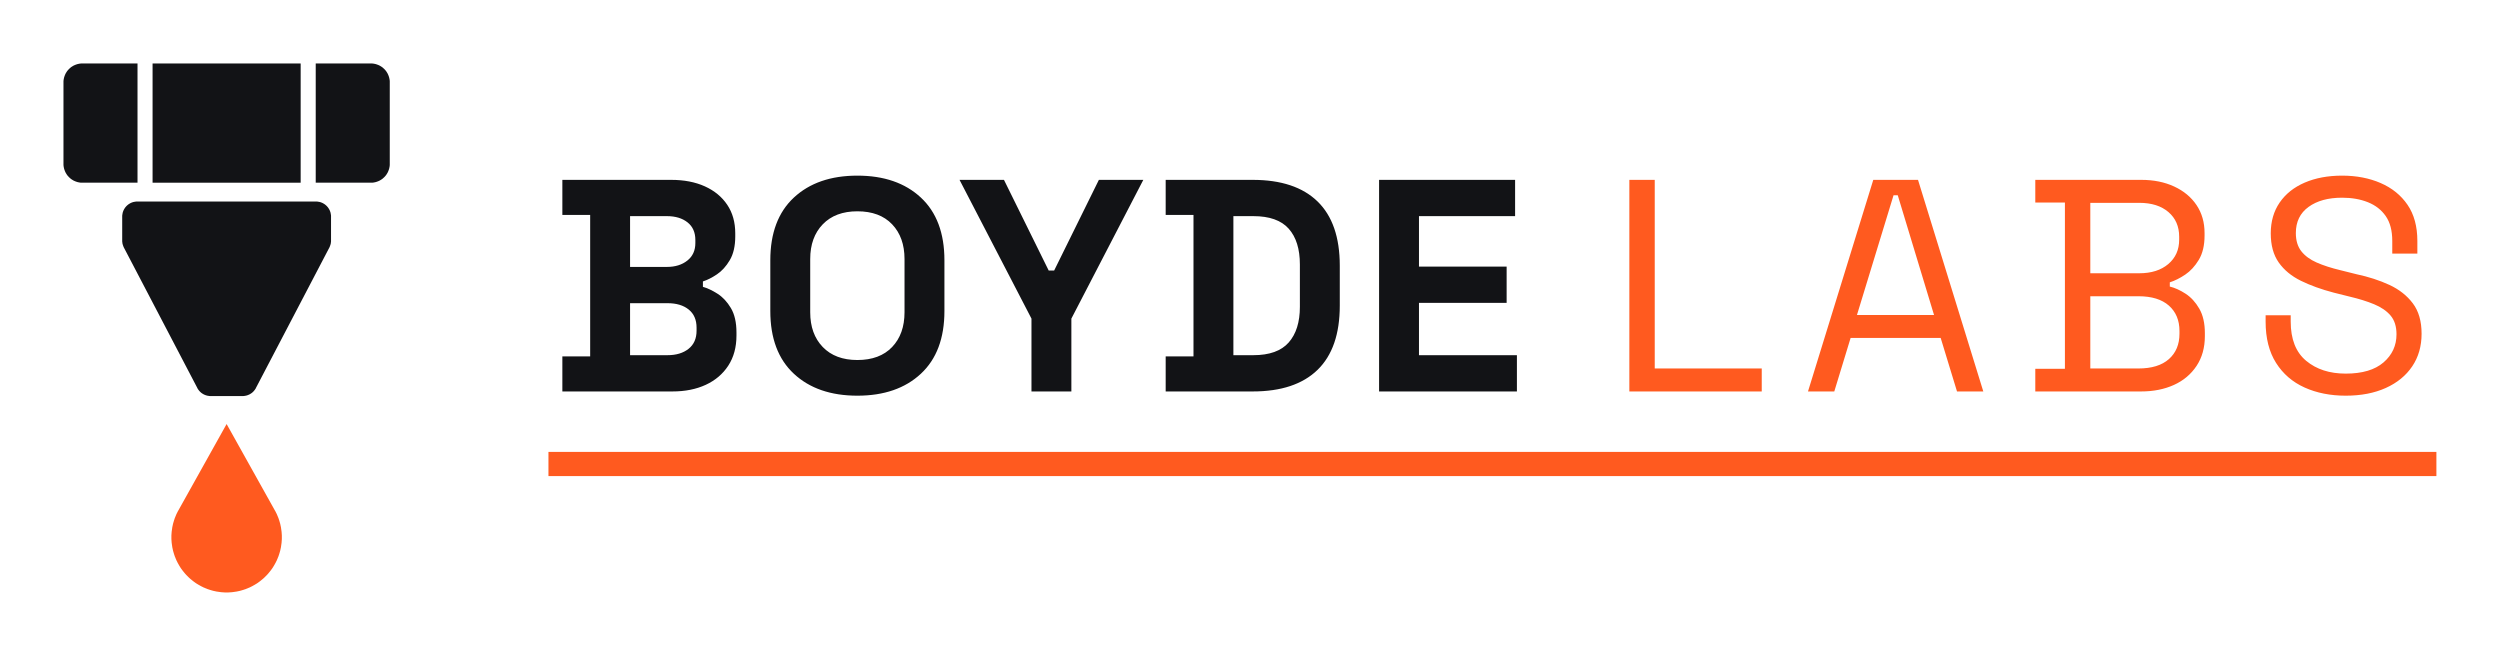
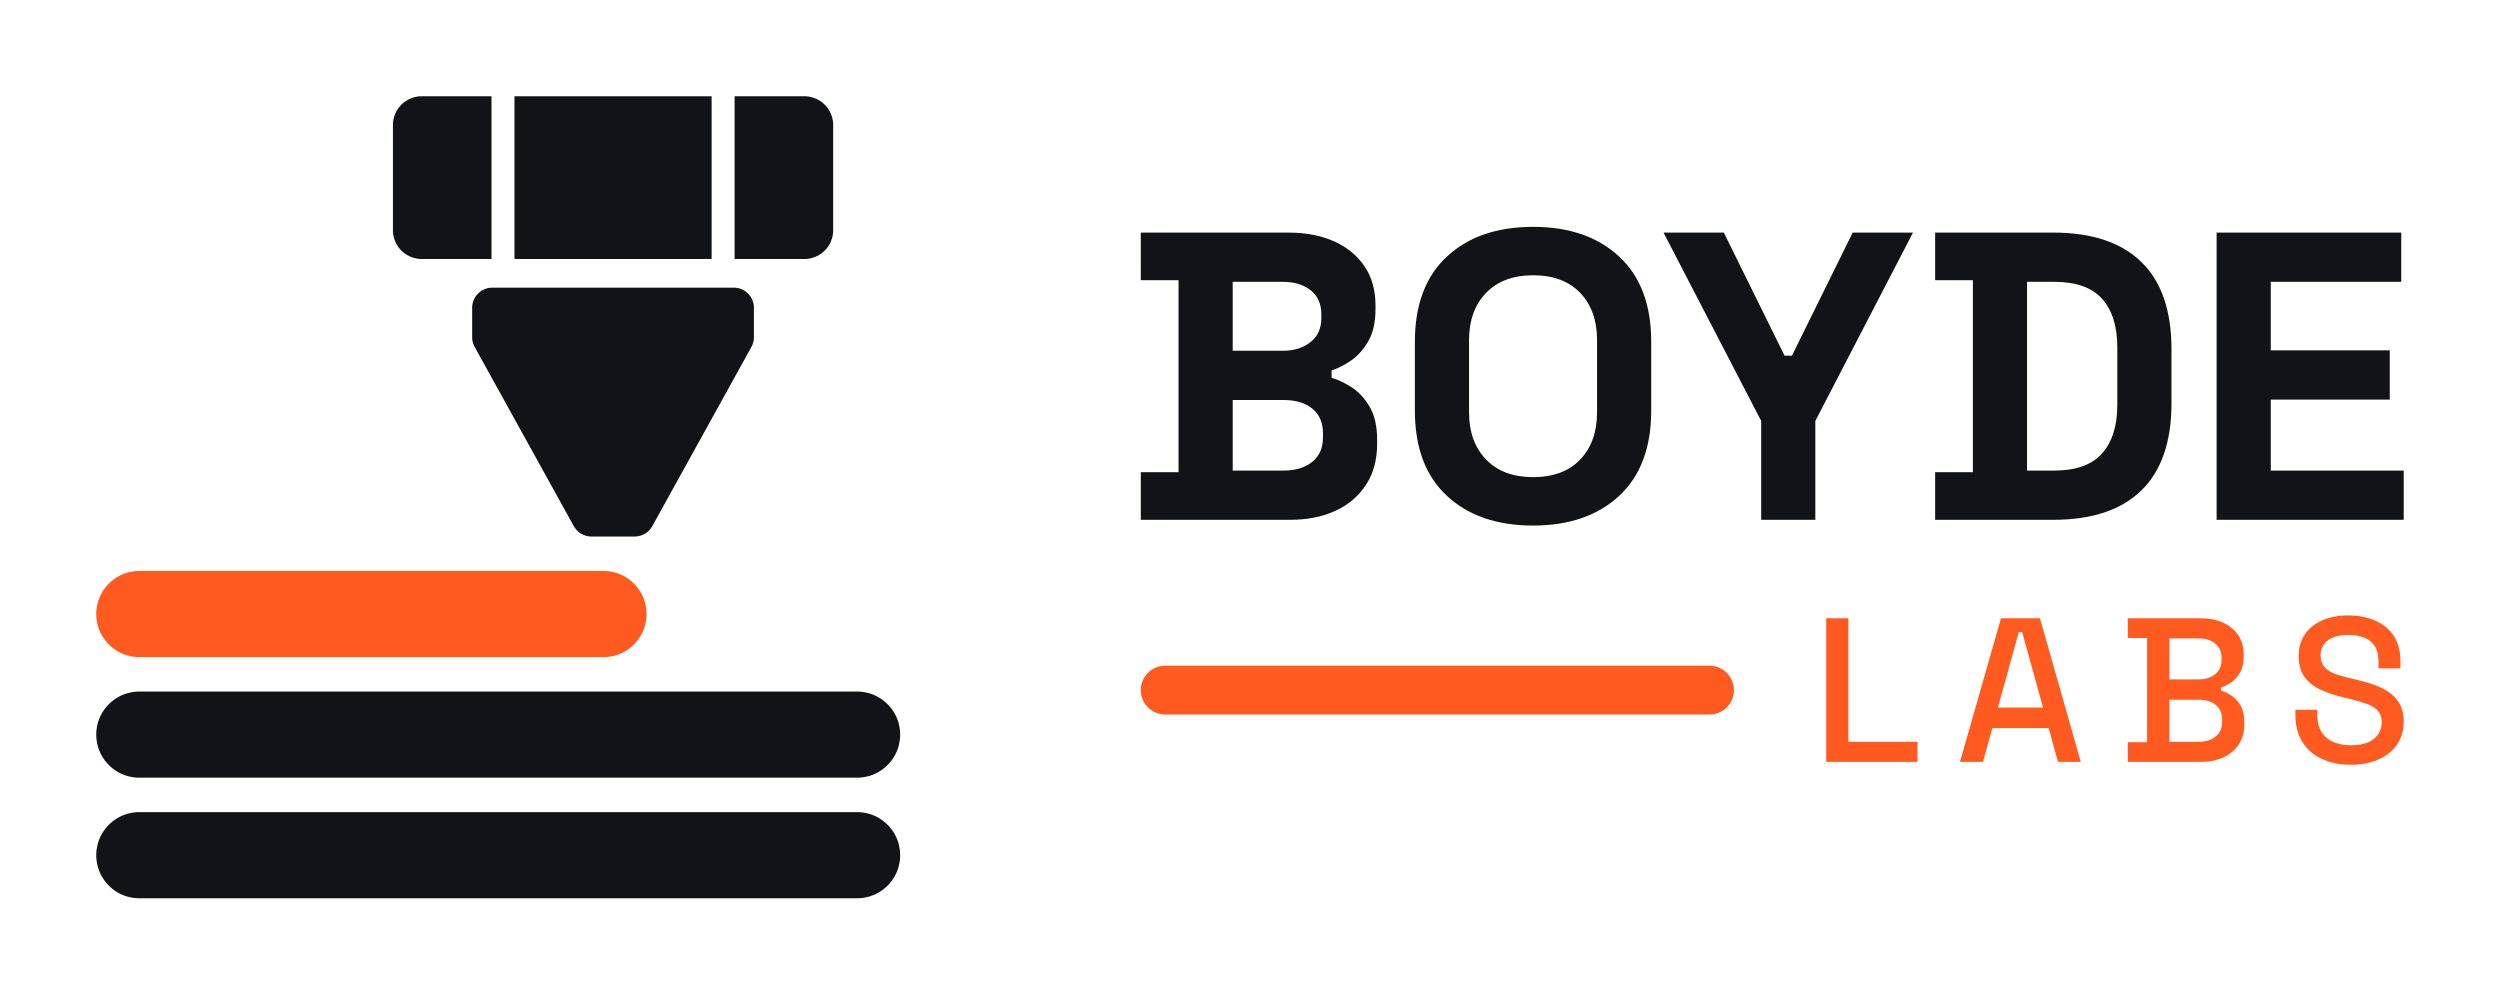
- <svg xmlns="http://www.w3.org/2000/svg" viewBox="-12.00 -12.00 472.60 124.00" width="472.6" height="124.0">
-   <g transform="translate(30.84 -0.00) scale(1.1862)">
-     <path d="M-23.00 0.00L-14.20 0.00L-14.20 19.00L-23.00 19.00L-23.15 19.00L-23.29 18.99L-23.44 18.97L-23.59 18.94L-23.73 18.91L-23.87 18.87L-24.01 18.82L-24.15 18.77L-24.28 18.71L-24.41 18.65L-24.54 18.57L-24.67 18.49L-24.79 18.41L-24.90 18.32L-25.01 18.22L-25.12 18.12L-25.22 18.01L-25.32 17.90L-25.41 17.79L-25.49 17.67L-25.57 17.54L-25.65 17.41L-25.71 17.28L-25.77 17.15L-25.82 17.01L-25.87 16.87L-25.91 16.73L-25.94 16.59L-25.97 16.44L-25.99 16.29L-26.00 16.15L-26.00 16.00L-26.00 3.00L-26.00 2.85L-25.99 2.71L-25.97 2.56L-25.94 2.41L-25.91 2.27L-25.87 2.13L-25.82 1.99L-25.77 1.85L-25.71 1.72L-25.65 1.59L-25.57 1.46L-25.49 1.33L-25.41 1.21L-25.32 1.10L-25.22 0.99L-25.12 0.88L-25.01 0.78L-24.90 0.68L-24.79 0.59L-24.67 0.51L-24.54 0.43L-24.41 0.35L-24.28 0.29L-24.15 0.23L-24.01 0.18L-23.87 0.13L-23.73 0.09L-23.59 0.06L-23.44 0.03L-23.29 0.01L-23.15 0.00Z" fill="#121316" />
-     <path d="M-11.80 0.00L11.80 0.00L11.80 19.00L-11.80 19.00Z" fill="#121316" />
-     <path d="M26.00 2.85L26.00 3.00L26.00 16.00L26.00 16.15L25.99 16.29L25.97 16.44L25.94 16.59L25.91 16.73L25.87 16.87L25.82 17.01L25.77 17.15L25.71 17.28L25.65 17.41L25.57 17.54L25.49 17.67L25.41 17.79L25.32 17.90L25.22 18.01L25.12 18.12L25.01 18.22L24.90 18.32L24.79 18.41L24.67 18.49L24.54 18.57L24.41 18.65L24.28 18.71L24.15 18.77L24.01 18.82L23.87 18.87L23.73 18.91L23.59 18.94L23.44 18.97L23.29 18.99L23.15 19.00L23.00 19.00L14.20 19.00L14.20 0.00L23.00 0.00L23.15 0.00L23.29 0.01L23.44 0.03L23.59 0.06L23.73 0.09L23.87 0.13L24.01 0.18L24.15 0.23L24.28 0.29L24.41 0.35L24.54 0.43L24.67 0.51L24.79 0.59L24.90 0.68L25.01 0.78L25.12 0.88L25.22 0.99L25.32 1.10L25.41 1.21L25.49 1.33L25.57 1.46L25.65 1.59L25.71 1.72L25.77 1.85L25.82 1.99L25.87 2.13L25.91 2.27L25.94 2.41L25.97 2.56L25.99 2.71Z" fill="#121316" />
-     <path d="M-14.24 22.00L14.24 22.00L14.36 22.00L14.48 22.01L14.59 22.03L14.71 22.05L14.82 22.07L14.94 22.10L15.05 22.14L15.16 22.18L15.27 22.23L15.37 22.28L15.47 22.34L15.57 22.40L15.67 22.47L15.76 22.54L15.85 22.62L15.94 22.70L16.02 22.79L16.10 22.88L16.17 22.97L16.24 23.07L16.30 23.17L16.36 23.27L16.41 23.37L16.46 23.48L16.50 23.59L16.54 23.70L16.57 23.82L16.59 23.93L16.61 24.05L16.63 24.16L16.64 24.28L16.64 24.40L16.64 28.23L16.64 28.35L16.63 28.46L16.61 28.58L16.60 28.69L16.57 28.80L16.54 28.91L16.50 29.02L16.46 29.13L16.42 29.24L16.37 29.34L4.67 51.71L4.62 51.82L4.55 51.92L4.49 52.01L4.41 52.11L4.34 52.20L4.25 52.29L4.17 52.37L4.08 52.45L3.99 52.52L3.89 52.59L3.79 52.65L3.69 52.71L3.58 52.77L3.47 52.81L3.36 52.86L3.25 52.89L3.13 52.93L3.02 52.95L2.90 52.97L2.78 52.99L2.67 53.00L2.55 53.00L-2.55 53.00L-2.67 53.00L-2.78 52.99L-2.90 52.97L-3.02 52.95L-3.13 52.93L-3.25 52.89L-3.36 52.86L-3.47 52.81L-3.58 52.77L-3.69 52.71L-3.79 52.65L-3.89 52.59L-3.99 52.52L-4.08 52.45L-4.17 52.37L-4.25 52.29L-4.34 52.20L-4.41 52.11L-4.49 52.01L-4.55 51.92L-4.62 51.82L-4.67 51.71L-16.37 29.34L-16.42 29.24L-16.46 29.13L-16.50 29.02L-16.54 28.91L-16.57 28.80L-16.60 28.69L-16.61 28.58L-16.63 28.46L-16.64 28.35L-16.64 28.23L-16.64 24.40L-16.64 24.28L-16.63 24.16L-16.61 24.05L-16.59 23.93L-16.57 23.82L-16.54 23.70L-16.50 23.59L-16.46 23.48L-16.41 23.37L-16.36 23.27L-16.30 23.17L-16.24 23.07L-16.17 22.97L-16.10 22.88L-16.02 22.79L-15.94 22.70L-15.85 22.62L-15.76 22.54L-15.67 22.47L-15.57 22.40L-15.47 22.34L-15.37 22.28L-15.27 22.23L-15.16 22.18L-15.05 22.14L-14.94 22.10L-14.82 22.07L-14.71 22.05L-14.59 22.03L-14.48 22.01L-14.36 22.00Z" fill="#121316" />
-     <path d="M0.00 57.46L7.69 71.23L7.76 71.35L7.83 71.48L7.89 71.61L7.96 71.74L8.02 71.87L8.07 72.00L8.13 72.13L8.18 72.27L8.24 72.40L8.29 72.54L8.33 72.67L8.38 72.81L8.42 72.95L8.46 73.08L8.50 73.22L8.54 73.36L8.57 73.50L8.60 73.64L8.63 73.78L8.66 73.92L8.68 74.07L8.70 74.21L8.72 74.35L8.74 74.49L8.76 74.64L8.77 74.78L8.78 74.92L8.79 75.07L8.80 75.21L8.80 75.36L8.80 75.50L8.80 75.64L8.80 75.79L8.79 75.93L8.78 76.08L8.77 76.22L8.76 76.36L8.74 76.51L8.72 76.65L8.70 76.79L8.68 76.93L8.66 77.08L8.63 77.22L8.60 77.36L8.57 77.50L8.54 77.64L8.50 77.78L8.46 77.92L8.42 78.05L8.38 78.19L8.33 78.33L8.29 78.46L8.24 78.60L8.18 78.73L8.13 78.87L8.07 79.00L8.02 79.13L7.96 79.26L7.89 79.39L7.83 79.52L7.76 79.65L7.69 79.77L7.62 79.90L7.55 80.02L7.47 80.15L7.40 80.27L7.32 80.39L7.24 80.51L7.15 80.63L7.07 80.74L6.98 80.86L6.89 80.97L6.80 81.08L6.71 81.19L6.62 81.30L6.52 81.41L6.42 81.52L6.32 81.62L6.22 81.72L6.12 81.82L6.02 81.92L5.91 82.02L5.80 82.12L5.69 82.21L5.58 82.30L5.47 82.39L5.36 82.48L5.24 82.57L5.13 82.65L5.01 82.74L4.89 82.82L4.77 82.90L4.65 82.97L4.52 83.05L4.40 83.12L4.27 83.19L4.15 83.26L4.02 83.33L3.89 83.39L3.76 83.46L3.63 83.52L3.50 83.57L3.37 83.63L3.23 83.68L3.10 83.74L2.96 83.79L2.83 83.83L2.69 83.88L2.55 83.92L2.42 83.96L2.28 84.00L2.14 84.04L2.00 84.07L1.86 84.10L1.72 84.13L1.58 84.16L1.43 84.18L1.29 84.20L1.15 84.22L1.01 84.24L0.86 84.26L0.72 84.27L0.58 84.28L0.43 84.29L0.29 84.30L0.14 84.30L0.00 84.30L-0.14 84.30L-0.29 84.30L-0.43 84.29L-0.58 84.28L-0.72 84.27L-0.86 84.26L-1.01 84.24L-1.15 84.22L-1.29 84.20L-1.43 84.18L-1.58 84.16L-1.72 84.13L-1.86 84.10L-2.00 84.07L-2.14 84.04L-2.28 84.00L-2.42 83.96L-2.55 83.92L-2.69 83.88L-2.83 83.83L-2.96 83.79L-3.10 83.74L-3.23 83.68L-3.37 83.63L-3.50 83.57L-3.63 83.52L-3.76 83.46L-3.89 83.39L-4.02 83.33L-4.15 83.26L-4.27 83.19L-4.40 83.12L-4.52 83.05L-4.65 82.97L-4.77 82.90L-4.89 82.82L-5.01 82.74L-5.13 82.65L-5.24 82.57L-5.36 82.48L-5.47 82.39L-5.58 82.30L-5.69 82.21L-5.80 82.12L-5.91 82.02L-6.02 81.92L-6.12 81.82L-6.22 81.72L-6.32 81.62L-6.42 81.52L-6.52 81.41L-6.62 81.30L-6.71 81.19L-6.80 81.08L-6.89 80.97L-6.98 80.86L-7.07 80.74L-7.15 80.63L-7.24 80.51L-7.32 80.39L-7.40 80.27L-7.47 80.15L-7.55 80.02L-7.62 79.90L-7.69 79.77L-7.76 79.65L-7.83 79.52L-7.89 79.39L-7.96 79.26L-8.02 79.13L-8.07 79.00L-8.13 78.87L-8.18 78.73L-8.24 78.60L-8.29 78.46L-8.33 78.33L-8.38 78.19L-8.42 78.05L-8.46 77.92L-8.50 77.78L-8.54 77.64L-8.57 77.50L-8.60 77.36L-8.63 77.22L-8.66 77.08L-8.68 76.93L-8.70 76.79L-8.72 76.65L-8.74 76.51L-8.76 76.36L-8.77 76.22L-8.78 76.08L-8.79 75.93L-8.80 75.79L-8.80 75.64L-8.80 75.50L-8.80 75.36L-8.80 75.21L-8.79 75.07L-8.78 74.92L-8.77 74.78L-8.76 74.64L-8.74 74.49L-8.72 74.35L-8.70 74.21L-8.68 74.07L-8.66 73.92L-8.63 73.78L-8.60 73.64L-8.57 73.50L-8.54 73.36L-8.50 73.22L-8.46 73.08L-8.42 72.95L-8.38 72.81L-8.33 72.67L-8.29 72.54L-8.24 72.40L-8.18 72.27L-8.13 72.13L-8.07 72.00L-8.02 71.87L-7.96 71.74L-7.89 71.61L-7.83 71.48L-7.76 71.35L-7.69 71.23Z" fill="#FF5A1F" />
+ <svg xmlns="http://www.w3.org/2000/svg" viewBox="-12.00 -12.00 311.72 124.00" width="311.7" height="124.0">
+   <g transform="translate(50.12 -0.00) scale(1.1933)">
+     <path d="M-8.00 0.00L-0.70 0.00L-0.70 17.00L-8.00 17.00L-8.15 17.00L-8.29 16.99L-8.44 16.97L-8.59 16.94L-8.73 16.91L-8.87 16.87L-9.01 16.82L-9.15 16.77L-9.28 16.71L-9.41 16.65L-9.54 16.57L-9.67 16.49L-9.79 16.41L-9.90 16.32L-10.01 16.22L-10.12 16.12L-10.22 16.01L-10.32 15.90L-10.41 15.79L-10.49 15.67L-10.57 15.54L-10.65 15.41L-10.71 15.28L-10.77 15.15L-10.82 15.01L-10.87 14.87L-10.91 14.73L-10.94 14.59L-10.97 14.44L-10.99 14.29L-11.00 14.15L-11.00 14.00L-11.00 3.00L-11.00 2.85L-10.99 2.71L-10.97 2.56L-10.94 2.41L-10.91 2.27L-10.87 2.13L-10.82 1.99L-10.77 1.85L-10.71 1.72L-10.65 1.59L-10.57 1.46L-10.49 1.33L-10.41 1.21L-10.32 1.10L-10.22 0.99L-10.12 0.88L-10.01 0.78L-9.90 0.68L-9.79 0.59L-9.67 0.51L-9.54 0.43L-9.41 0.35L-9.28 0.29L-9.15 0.23L-9.01 0.18L-8.87 0.13L-8.73 0.09L-8.59 0.06L-8.44 0.03L-8.29 0.01L-8.15 0.00Z" fill="#121316" />
+     <path d="M1.70 0.00L22.30 0.00L22.30 17.00L1.70 17.00Z" fill="#121316" />
+     <path d="M35.00 2.85L35.00 3.00L35.00 14.00L35.00 14.15L34.99 14.29L34.97 14.44L34.94 14.59L34.91 14.73L34.87 14.87L34.82 15.01L34.77 15.15L34.71 15.28L34.65 15.41L34.57 15.54L34.49 15.67L34.41 15.79L34.32 15.90L34.22 16.01L34.12 16.12L34.01 16.22L33.90 16.32L33.79 16.41L33.67 16.49L33.54 16.57L33.41 16.65L33.28 16.71L33.15 16.77L33.01 16.82L32.87 16.87L32.73 16.91L32.59 16.94L32.44 16.97L32.29 16.99L32.15 17.00L32.00 17.00L24.70 17.00L24.70 0.00L32.00 0.00L32.15 0.00L32.29 0.01L32.44 0.03L32.59 0.06L32.73 0.09L32.87 0.13L33.01 0.18L33.15 0.23L33.28 0.29L33.41 0.35L33.54 0.43L33.67 0.51L33.79 0.59L33.90 0.68L34.01 0.78L34.12 0.88L34.22 0.99L34.32 1.10L34.41 1.21L34.49 1.33L34.57 1.46L34.65 1.59L34.71 1.72L34.77 1.85L34.82 1.99L34.87 2.13L34.91 2.27L34.94 2.41L34.97 2.56L34.99 2.71Z" fill="#121316" />
+     <path d="M-0.62 20.00L24.62 20.00L24.72 20.00L24.83 20.01L24.93 20.02L25.03 20.04L25.13 20.06L25.23 20.09L25.33 20.12L25.42 20.16L25.52 20.20L25.61 20.25L25.70 20.30L25.79 20.35L25.87 20.41L25.95 20.48L26.03 20.54L26.10 20.62L26.18 20.69L26.24 20.77L26.31 20.85L26.37 20.93L26.42 21.02L26.47 21.11L26.52 21.20L26.56 21.30L26.60 21.39L26.63 21.49L26.66 21.59L26.68 21.69L26.70 21.79L26.71 21.89L26.72 22.00L26.72 22.10L26.72 25.18L26.72 25.28L26.71 25.39L26.70 25.49L26.68 25.60L26.65 25.70L26.62 25.80L26.59 25.91L26.55 26.00L26.51 26.10L26.46 26.19L16.10 44.92L16.05 45.00L15.99 45.09L15.93 45.17L15.87 45.25L15.80 45.33L15.73 45.40L15.66 45.47L15.58 45.54L15.50 45.60L15.41 45.66L15.33 45.71L15.24 45.76L15.15 45.80L15.06 45.84L14.96 45.88L14.86 45.91L14.77 45.94L14.67 45.96L14.57 45.98L14.46 45.99L14.36 46.00L14.26 46.00L9.74 46.00L9.64 46.00L9.54 45.99L9.43 45.98L9.33 45.96L9.23 45.94L9.14 45.91L9.04 45.88L8.94 45.84L8.85 45.80L8.76 45.76L8.67 45.71L8.59 45.66L8.50 45.60L8.42 45.54L8.34 45.47L8.27 45.40L8.20 45.33L8.13 45.25L8.07 45.17L8.01 45.09L7.95 45.00L7.90 44.92L-2.46 26.19L-2.51 26.10L-2.55 26.00L-2.59 25.91L-2.62 25.80L-2.65 25.70L-2.68 25.60L-2.70 25.49L-2.71 25.39L-2.72 25.28L-2.72 25.18L-2.72 22.10L-2.72 22.00L-2.71 21.89L-2.70 21.79L-2.68 21.69L-2.66 21.59L-2.63 21.49L-2.60 21.39L-2.56 21.30L-2.52 21.20L-2.47 21.11L-2.42 21.02L-2.37 20.93L-2.31 20.85L-2.24 20.77L-2.18 20.69L-2.10 20.62L-2.03 20.54L-1.95 20.48L-1.87 20.41L-1.79 20.35L-1.70 20.30L-1.61 20.25L-1.52 20.20L-1.42 20.16L-1.33 20.12L-1.23 20.09L-1.13 20.06L-1.03 20.04L-0.93 20.02L-0.83 20.01L-0.72 20.00Z" fill="#121316" />
+     <path d="M11.00 58.60L-37.50 58.60L-37.65 58.60L-37.79 58.59L-37.94 58.58L-38.09 58.56L-38.23 58.54L-38.38 58.51L-38.52 58.48L-38.66 58.45L-38.81 58.41L-38.95 58.36L-39.09 58.31L-39.22 58.26L-39.36 58.20L-39.49 58.14L-39.62 58.07L-39.75 58.00L-39.88 57.92L-40.00 57.84L-40.12 57.76L-40.24 57.67L-40.35 57.58L-40.47 57.48L-40.58 57.38L-40.68 57.28L-40.78 57.18L-40.88 57.07L-40.98 56.95L-41.07 56.84L-41.16 56.72L-41.24 56.60L-41.32 56.48L-41.40 56.35L-41.47 56.22L-41.54 56.09L-41.60 55.96L-41.66 55.82L-41.71 55.69L-41.76 55.55L-41.81 55.41L-41.85 55.26L-41.88 55.12L-41.91 54.98L-41.94 54.83L-41.96 54.69L-41.98 54.54L-41.99 54.39L-42.00 54.25L-42.00 54.10L-42.00 53.95L-41.99 53.81L-41.98 53.66L-41.96 53.51L-41.94 53.37L-41.91 53.22L-41.88 53.08L-41.85 52.94L-41.81 52.79L-41.76 52.65L-41.71 52.51L-41.66 52.38L-41.60 52.24L-41.54 52.11L-41.47 51.98L-41.40 51.85L-41.32 51.72L-41.24 51.60L-41.16 51.48L-41.07 51.36L-40.98 51.25L-40.88 51.13L-40.78 51.02L-40.68 50.92L-40.58 50.82L-40.47 50.72L-40.35 50.62L-40.24 50.53L-40.12 50.44L-40.00 50.36L-39.88 50.28L-39.75 50.20L-39.62 50.13L-39.49 50.06L-39.36 50.00L-39.22 49.94L-39.09 49.89L-38.95 49.84L-38.81 49.79L-38.66 49.75L-38.52 49.72L-38.38 49.69L-38.23 49.66L-38.09 49.64L-37.94 49.62L-37.79 49.61L-37.65 49.60L-37.50 49.60L11.00 49.60L11.15 49.60L11.29 49.61L11.44 49.62L11.59 49.64L11.73 49.66L11.88 49.69L12.02 49.72L12.16 49.75L12.31 49.79L12.45 49.84L12.59 49.89L12.72 49.94L12.86 50.00L12.99 50.06L13.12 50.13L13.25 50.20L13.38 50.28L13.50 50.36L13.62 50.44L13.74 50.53L13.85 50.62L13.97 50.72L14.08 50.82L14.18 50.92L14.28 51.02L14.38 51.13L14.48 51.25L14.57 51.36L14.66 51.48L14.74 51.60L14.82 51.72L14.90 51.85L14.97 51.98L15.04 52.11L15.10 52.24L15.16 52.38L15.21 52.51L15.26 52.65L15.31 52.79L15.35 52.94L15.38 53.08L15.41 53.22L15.44 53.37L15.46 53.51L15.48 53.66L15.49 53.81L15.50 53.95L15.50 54.10L15.50 54.25L15.49 54.39L15.48 54.54L15.46 54.69L15.44 54.83L15.41 54.98L15.38 55.12L15.35 55.26L15.31 55.41L15.26 55.55L15.21 55.69L15.16 55.82L15.10 55.96L15.04 56.09L14.97 56.22L14.90 56.35L14.82 56.48L14.74 56.60L14.66 56.72L14.57 56.84L14.48 56.95L14.38 57.07L14.28 57.18L14.18 57.28L14.08 57.38L13.97 57.48L13.85 57.58L13.74 57.67L13.62 57.76L13.50 57.84L13.38 57.92L13.25 58.00L13.12 58.07L12.99 58.14L12.86 58.20L12.72 58.26L12.59 58.31L12.45 58.36L12.31 58.41L12.16 58.45L12.02 58.48L11.88 58.51L11.73 58.54L11.59 58.56L11.44 58.58L11.29 58.59L11.15 58.60Z" fill="#FF5A1F" />
+     <path d="M37.50 71.20L-37.50 71.20L-37.65 71.20L-37.79 71.19L-37.94 71.18L-38.09 71.16L-38.23 71.14L-38.38 71.11L-38.52 71.08L-38.66 71.05L-38.81 71.01L-38.95 70.96L-39.09 70.91L-39.22 70.86L-39.36 70.80L-39.49 70.74L-39.62 70.67L-39.75 70.60L-39.88 70.52L-40.00 70.44L-40.12 70.36L-40.24 70.27L-40.35 70.18L-40.47 70.08L-40.58 69.98L-40.68 69.88L-40.78 69.78L-40.88 69.67L-40.98 69.55L-41.07 69.44L-41.16 69.32L-41.24 69.20L-41.32 69.08L-41.40 68.95L-41.47 68.82L-41.54 68.69L-41.60 68.56L-41.66 68.42L-41.71 68.29L-41.76 68.15L-41.81 68.01L-41.85 67.86L-41.88 67.72L-41.91 67.58L-41.94 67.43L-41.96 67.29L-41.98 67.14L-41.99 66.99L-42.00 66.85L-42.00 66.70L-42.00 66.55L-41.99 66.41L-41.98 66.26L-41.96 66.11L-41.94 65.97L-41.91 65.82L-41.88 65.68L-41.85 65.54L-41.81 65.39L-41.76 65.25L-41.71 65.11L-41.66 64.98L-41.60 64.84L-41.54 64.71L-41.47 64.58L-41.40 64.45L-41.32 64.32L-41.24 64.20L-41.16 64.08L-41.07 63.96L-40.98 63.85L-40.88 63.73L-40.78 63.62L-40.68 63.52L-40.58 63.42L-40.47 63.32L-40.35 63.22L-40.24 63.13L-40.12 63.04L-40.00 62.96L-39.88 62.88L-39.75 62.80L-39.62 62.73L-39.49 62.66L-39.36 62.60L-39.22 62.54L-39.09 62.49L-38.95 62.44L-38.81 62.39L-38.66 62.35L-38.52 62.32L-38.38 62.29L-38.23 62.26L-38.09 62.24L-37.94 62.22L-37.79 62.21L-37.65 62.20L-37.50 62.20L37.50 62.20L37.65 62.20L37.79 62.21L37.94 62.22L38.09 62.24L38.23 62.26L38.38 62.29L38.52 62.32L38.66 62.35L38.81 62.39L38.95 62.44L39.09 62.49L39.22 62.54L39.36 62.60L39.49 62.66L39.62 62.73L39.75 62.80L39.88 62.88L40.00 62.96L40.12 63.04L40.24 63.13L40.35 63.22L40.47 63.32L40.58 63.42L40.68 63.52L40.78 63.62L40.88 63.73L40.98 63.85L41.07 63.96L41.16 64.08L41.24 64.20L41.32 64.32L41.40 64.45L41.47 64.58L41.54 64.71L41.60 64.84L41.66 64.98L41.71 65.11L41.76 65.25L41.81 65.39L41.85 65.54L41.88 65.68L41.91 65.82L41.94 65.97L41.96 66.11L41.98 66.26L41.99 66.41L42.00 66.55L42.00 66.70L42.00 66.85L41.99 66.99L41.98 67.14L41.96 67.29L41.94 67.43L41.91 67.58L41.88 67.72L41.85 67.86L41.81 68.01L41.76 68.15L41.71 68.29L41.66 68.42L41.60 68.56L41.54 68.69L41.47 68.82L41.40 68.95L41.32 69.08L41.24 69.20L41.16 69.32L41.07 69.44L40.98 69.55L40.88 69.67L40.78 69.78L40.68 69.88L40.58 69.98L40.47 70.08L40.35 70.18L40.24 70.27L40.12 70.36L40.00 70.44L39.88 70.52L39.75 70.60L39.62 70.67L39.49 70.74L39.36 70.80L39.22 70.86L39.09 70.91L38.95 70.96L38.81 71.01L38.66 71.05L38.52 71.08L38.38 71.11L38.23 71.14L38.09 71.16L37.94 71.18L37.79 71.19L37.65 71.20Z" fill="#121316" />
+     <path d="M37.50 83.80L-37.50 83.80L-37.65 83.80L-37.79 83.79L-37.94 83.78L-38.09 83.76L-38.23 83.74L-38.38 83.71L-38.52 83.68L-38.66 83.65L-38.81 83.61L-38.95 83.56L-39.09 83.51L-39.22 83.46L-39.36 83.40L-39.49 83.34L-39.62 83.27L-39.75 83.20L-39.88 83.12L-40.00 83.04L-40.12 82.96L-40.24 82.87L-40.35 82.78L-40.47 82.68L-40.58 82.58L-40.68 82.48L-40.78 82.38L-40.88 82.27L-40.98 82.15L-41.07 82.04L-41.16 81.92L-41.24 81.80L-41.32 81.68L-41.40 81.55L-41.47 81.42L-41.54 81.29L-41.60 81.16L-41.66 81.02L-41.71 80.89L-41.76 80.75L-41.81 80.61L-41.85 80.46L-41.88 80.32L-41.91 80.18L-41.94 80.03L-41.96 79.89L-41.98 79.74L-41.99 79.59L-42.00 79.45L-42.00 79.30L-42.00 79.15L-41.99 79.01L-41.98 78.86L-41.96 78.71L-41.94 78.57L-41.91 78.42L-41.88 78.28L-41.85 78.14L-41.81 77.99L-41.76 77.85L-41.71 77.71L-41.66 77.58L-41.60 77.44L-41.54 77.31L-41.47 77.18L-41.40 77.05L-41.32 76.92L-41.24 76.80L-41.16 76.68L-41.07 76.56L-40.98 76.45L-40.88 76.33L-40.78 76.22L-40.68 76.12L-40.58 76.02L-40.47 75.92L-40.35 75.82L-40.24 75.73L-40.12 75.64L-40.00 75.56L-39.88 75.48L-39.75 75.40L-39.62 75.33L-39.49 75.26L-39.36 75.20L-39.22 75.14L-39.09 75.09L-38.95 75.04L-38.81 74.99L-38.66 74.95L-38.52 74.92L-38.38 74.89L-38.23 74.86L-38.09 74.84L-37.94 74.82L-37.79 74.81L-37.65 74.80L-37.50 74.80L37.50 74.80L37.65 74.80L37.79 74.81L37.94 74.82L38.09 74.84L38.23 74.86L38.38 74.89L38.52 74.92L38.66 74.95L38.81 74.99L38.95 75.04L39.09 75.09L39.22 75.14L39.36 75.20L39.49 75.26L39.62 75.33L39.75 75.40L39.88 75.48L40.00 75.56L40.12 75.64L40.24 75.73L40.35 75.82L40.47 75.92L40.58 76.02L40.68 76.12L40.78 76.22L40.88 76.33L40.98 76.45L41.07 76.56L41.16 76.68L41.24 76.80L41.32 76.92L41.40 77.05L41.47 77.18L41.54 77.31L41.60 77.44L41.66 77.58L41.71 77.71L41.76 77.85L41.81 77.99L41.85 78.14L41.88 78.28L41.91 78.42L41.94 78.57L41.96 78.71L41.98 78.86L41.99 79.01L42.00 79.15L42.00 79.30L42.00 79.45L41.99 79.59L41.98 79.74L41.96 79.89L41.94 80.03L41.91 80.18L41.88 80.32L41.85 80.46L41.81 80.61L41.76 80.75L41.71 80.89L41.66 81.02L41.60 81.16L41.54 81.29L41.47 81.42L41.40 81.55L41.32 81.68L41.24 81.80L41.16 81.92L41.07 82.04L40.98 82.15L40.88 82.27L40.78 82.38L40.68 82.48L40.58 82.58L40.47 82.68L40.35 82.78L40.24 82.87L40.12 82.96L40.00 83.04L39.88 83.12L39.75 83.20L39.62 83.27L39.49 83.34L39.36 83.40L39.22 83.46L39.09 83.51L38.95 83.56L38.81 83.61L38.66 83.65L38.52 83.68L38.38 83.71L38.23 83.74L38.09 83.76L37.94 83.78L37.79 83.79L37.65 83.80Z" fill="#121316" />
  </g>
-   <g transform="translate(91.68 62.00) scale(0.5714)">
-     <path d="M4.6 0.0V-11.6H13.8V-58.4H4.6V-70.0H40.6Q47.0 -70.0 51.75 -67.85Q56.5 -65.7 59.15 -61.75Q61.8 -57.8 61.8 -52.3V-51.3Q61.8 -46.5 60.0 -43.45Q58.2 -40.4 55.75 -38.75Q53.3 -37.1 51.1 -36.4V-34.6Q53.3 -34.0 55.9 -32.35Q58.5 -30.7 60.35 -27.6Q62.2 -24.5 62.2 -19.5V-18.5Q62.2 -12.7 59.5 -8.55Q56.8 -4.4 52.05 -2.2Q47.3 0.0 41.0 0.0ZM27.0 -12.0H39.4Q43.7 -12.0 46.35 -14.1Q49.0 -16.2 49.0 -20.1V-21.1Q49.0 -25.0 46.4 -27.1Q43.8 -29.2 39.4 -29.2H27.0ZM27.0 -41.2H39.2Q43.3 -41.2 45.95 -43.3Q48.6 -45.4 48.6 -49.1V-50.1Q48.6 -53.9 46.0 -55.95Q43.4 -58.0 39.2 -58.0H27.0ZM102.2 1.4Q89.0 1.4 81.2 -5.85Q73.4 -13.1 73.4 -26.6V-43.4Q73.4 -56.9 81.2 -64.15Q89.0 -71.4 102.2 -71.4Q115.4 -71.4 123.2 -64.15Q131.0 -56.9 131.0 -43.4V-26.6Q131.0 -13.1 123.2 -5.85Q115.4 1.4 102.2 1.4ZM102.2 -10.4Q109.6 -10.4 113.7 -14.7Q117.8 -19.0 117.8 -26.2V-43.8Q117.8 -51.0 113.7 -55.3Q109.6 -59.6 102.2 -59.6Q94.9 -59.6 90.75 -55.3Q86.6 -51.0 86.6 -43.8V-26.2Q86.6 -19.0 90.75 -14.7Q94.9 -10.4 102.2 -10.4ZM159.8 0.0V-24.1L136 -70.0H150.7L165.5 -40.0H167.3L182.1 -70.0H196.8L173 -24.1V0.0ZM204.2 0.0V-11.6H213.4V-58.4H204.2V-70.0H233Q247.1 -70.0 254.45 -62.85Q261.8 -55.7 261.8 -41.6V-28.4Q261.8 -14.3 254.45 -7.15Q247.1 0.0 233 0.0ZM226.6 -12.0H233.2Q241.2 -12.0 244.9 -16.2Q248.6 -20.4 248.6 -28.0V-42.0Q248.6 -49.7 244.9 -53.85Q241.2 -58.0 233.2 -58.0H226.6ZM274.8 0.0V-70.0H319.8V-58.0H288.0V-41.3H317.0V-29.3H288.0V-12.0H320.4V0.0Z" fill="#121316" />
-     <path d="M357.6 0.0V-70.0H366.0V-7.6H401.4V0.0ZM416.7 0.0 438.3 -70.0H453.1L474.7 0.0H466L460.6 -17.7H430.8L425.4 0.0ZM432.9 -25.3H458.4L446.4 -64.9H445ZM491.9 0.0V-7.5H501.7V-62.5H491.9V-70.0H527.0Q533.1 -70.0 537.85 -67.8Q542.6 -65.6 545.25 -61.65Q547.9 -57.7 547.9 -52.4V-51.6Q547.9 -46.7 546.0 -43.55Q544.1 -40.4 541.5 -38.65Q538.9 -36.9 536.4 -36.1V-34.7Q538.9 -34.1 541.6 -32.35Q544.3 -30.6 546.15 -27.4Q548.0 -24.2 548.0 -19.3V-18.3Q548.0 -12.6 545.25 -8.45Q542.5 -4.3 537.75 -2.15Q533.0 0.0 526.9 0.0ZM510.1 -7.6H526.0Q532.6 -7.6 536.1 -10.7Q539.6 -13.8 539.6 -19.1V-20.0Q539.6 -25.3 536.1 -28.4Q532.6 -31.5 526.0 -31.5H510.1ZM510.1 -39.1H526.3Q532.3 -39.1 535.9 -42.15Q539.5 -45.2 539.5 -50.2V-51.2Q539.5 -56.3 535.95 -59.35Q532.4 -62.4 526.3 -62.4H510.1ZM594.6 1.4Q587 1.4 581 -1.3Q575 -4.0 571.55 -9.45Q568.1 -14.9 568.1 -23.1V-25.2H576.4V-23.1Q576.4 -14.4 581.5 -10.15Q586.6 -5.9 594.6 -5.9Q602.8 -5.9 607.1 -9.6Q611.4 -13.3 611.4 -18.9Q611.4 -22.8 609.45 -25.1Q607.5 -27.4 604 -28.85Q600.5 -30.3 595.8 -31.4L590.6 -32.7Q584.5 -34.3 579.8 -36.6Q575.1 -38.9 572.45 -42.65Q569.8 -46.4 569.8 -52.3Q569.8 -58.2 572.75 -62.5Q575.7 -66.8 581.05 -69.1Q586.4 -71.4 593.4 -71.4Q600.5 -71.4 606.15 -68.95Q611.8 -66.5 615.05 -61.75Q618.3 -57.0 618.3 -49.8V-45.6H610V-49.8Q610 -54.9 607.85 -58.0Q605.7 -61.1 601.95 -62.6Q598.2 -64.1 593.4 -64.1Q586.5 -64.1 582.3 -61.05Q578.1 -58.0 578.1 -52.4Q578.1 -48.7 579.9 -46.4Q581.7 -44.1 585.0 -42.65Q588.3 -41.2 592.9 -40.1L598.1 -38.8Q604.2 -37.5 609.05 -35.25Q613.9 -33.0 616.8 -29.15Q619.7 -25.3 619.7 -19.1Q619.7 -12.9 616.6 -8.3Q613.5 -3.7 607.85 -1.15Q602.2 1.4 594.6 1.4Z" fill="#FF5A1F" />
-     <path d="M624.60 20.00L624.60 28.00L0.00 28.00L0.00 20.00Z" fill="#FF5A1F" />
+   <g transform="translate(127.89 52.81) scale(0.5116)">
+     <path d="M4.6 0.0V-11.6H13.8V-58.4H4.6V-70.0H40.6Q47.0 -70.0 51.75 -67.85Q56.5 -65.7 59.15 -61.75Q61.8 -57.8 61.8 -52.3V-51.3Q61.8 -46.5 60.0 -43.45Q58.2 -40.4 55.75 -38.75Q53.3 -37.1 51.1 -36.4V-34.6Q53.3 -34.0 55.9 -32.35Q58.5 -30.7 60.35 -27.6Q62.2 -24.5 62.2 -19.5V-18.5Q62.2 -12.7 59.5 -8.55Q56.8 -4.4 52.05 -2.2Q47.3 0.0 41.0 0.0ZM27.0 -12.0H39.4Q43.7 -12.0 46.35 -14.1Q49.0 -16.2 49.0 -20.1V-21.1Q49.0 -25.0 46.4 -27.1Q43.8 -29.2 39.4 -29.2H27.0ZM27.0 -41.2H39.2Q43.3 -41.2 45.95 -43.3Q48.6 -45.4 48.6 -49.1V-50.1Q48.6 -53.9 46.0 -55.95Q43.4 -58.0 39.2 -58.0H27.0ZM100.2 1.4Q87.0 1.4 79.2 -5.85Q71.4 -13.1 71.4 -26.6V-43.4Q71.4 -56.9 79.2 -64.15Q87.0 -71.4 100.2 -71.4Q113.4 -71.4 121.2 -64.15Q129.0 -56.9 129.0 -43.4V-26.6Q129.0 -13.1 121.2 -5.85Q113.4 1.4 100.2 1.4ZM100.2 -10.4Q107.6 -10.4 111.7 -14.7Q115.8 -19.0 115.8 -26.2V-43.8Q115.8 -51.0 111.7 -55.3Q107.6 -59.6 100.2 -59.6Q92.9 -59.6 88.75 -55.3Q84.6 -51.0 84.6 -43.8V-26.2Q84.6 -19.0 88.75 -14.7Q92.9 -10.4 100.2 -10.4ZM155.8 0.0V-24.1L132 -70.0H146.7L161.5 -40.0H163.3L178.1 -70.0H192.8L169 -24.1V0.0ZM198.2 0.0V-11.6H207.4V-58.4H198.2V-70.0H227Q241.1 -70.0 248.45 -62.85Q255.8 -55.7 255.8 -41.6V-28.4Q255.8 -14.3 248.45 -7.15Q241.1 0.0 227 0.0ZM220.6 -12.0H227.2Q235.2 -12.0 238.9 -16.2Q242.6 -20.4 242.6 -28.0V-42.0Q242.6 -49.7 238.9 -53.85Q235.2 -58.0 227.2 -58.0H220.6ZM266.8 0.0V-70.0H311.8V-58.0H280.0V-41.3H309.0V-29.3H280.0V-12.0H312.4V0.0Z" fill="#121316" />
+     <path d="M171.65 59.0V24.0H177.05V54.1H193.9V59.0ZM204.25 59.0 214.25 24.0H223.75L233.7 59.0H228.15L225.85 50.75H212.15L209.85 59.0ZM213.5 45.75H224.5L219.4 27.35H218.6ZM245.15 59.0V54.2H249.85V28.8H245.15V24.0H262.9Q266.05 24.0 268.4 25.075Q270.75 26.15 272.075 28.125Q273.4 30.1 273.4 32.8V33.3Q273.4 35.7 272.5 37.25Q271.6 38.8 270.325 39.65Q269.05 40.5 267.9 40.85V41.65Q269.05 41.95 270.375 42.825Q271.7 43.7 272.625 45.25Q273.55 46.8 273.55 49.3V49.8Q273.55 52.7 272.2 54.75Q270.85 56.8 268.475 57.9Q266.1 59.0 263 59.0ZM255.3 54.1H262.35Q265.05 54.1 266.6 52.8Q268.15 51.5 268.15 49.2V48.75Q268.15 46.45 266.625 45.15Q265.1 43.85 262.35 43.85H255.3ZM255.3 38.9H262.35Q264.9 38.9 266.45 37.625Q268 36.35 268 34.15V33.65Q268 31.45 266.475 30.175Q264.95 28.9 262.35 28.9H255.3ZM299.5 59.7Q295.55 59.7 292.5 58.3Q289.45 56.9 287.725 54.175Q286.0 51.45 286.0 47.55V46.3H291.35V47.55Q291.35 51.25 293.575 53.1Q295.8 54.95 299.5 54.95Q303.25 54.95 305.15 53.375Q307.05 51.8 307.05 49.3Q307.05 47.65 306.15 46.6Q305.25 45.55 303.6 44.925Q301.95 44.3 299.65 43.75L297.8 43.3Q294.45 42.5 291.975 41.325Q289.5 40.15 288.15 38.2Q286.8 36.25 286.8 33.2Q286.8 30.1 288.325 27.9Q289.85 25.7 292.55 24.5Q295.25 23.3 298.9 23.3Q302.55 23.3 305.425 24.55Q308.3 25.8 309.95 28.25Q311.6 30.7 311.6 34.4V36.2H306.25V34.4Q306.25 32.15 305.325 30.75Q304.4 29.35 302.75 28.7Q301.1 28.05 298.9 28.05Q295.7 28.05 293.925 29.375Q292.15 30.7 292.15 33.05Q292.15 34.65 292.925 35.675Q293.7 36.7 295.2 37.35Q296.7 38.0 298.95 38.5L300.8 38.95Q304.2 39.7 306.8 40.875Q309.4 42.05 310.9 44.05Q312.4 46.05 312.4 49.2Q312.4 52.35 310.825 54.7Q309.25 57.05 306.35 58.375Q303.45 59.7 299.5 59.7Z" fill="#FF5A1F" />
+     <path d="M143.20 47.45L10.55 47.45L10.36 47.45L10.16 47.44L9.97 47.42L9.77 47.40L9.58 47.37L9.39 47.34L9.20 47.29L9.01 47.25L8.82 47.19L8.64 47.13L8.45 47.07L8.27 47.00L8.09 46.92L7.92 46.84L7.75 46.75L7.57 46.65L7.41 46.55L7.24 46.45L7.08 46.34L6.93 46.22L6.78 46.10L6.63 45.97L6.48 45.84L6.34 45.71L6.21 45.57L6.08 45.42L5.95 45.27L5.83 45.12L5.71 44.97L5.60 44.81L5.50 44.64L5.40 44.48L5.30 44.30L5.21 44.13L5.13 43.96L5.05 43.78L4.98 43.60L4.92 43.41L4.86 43.23L4.80 43.04L4.76 42.85L4.71 42.66L4.68 42.47L4.65 42.28L4.63 42.08L4.61 41.89L4.60 41.69L4.60 41.50L4.60 41.31L4.61 41.11L4.63 40.92L4.65 40.72L4.68 40.53L4.71 40.34L4.76 40.15L4.80 39.96L4.86 39.77L4.92 39.59L4.98 39.40L5.05 39.22L5.13 39.04L5.21 38.87L5.30 38.70L5.40 38.52L5.50 38.36L5.60 38.19L5.71 38.03L5.83 37.88L5.95 37.73L6.08 37.58L6.21 37.43L6.34 37.29L6.48 37.16L6.63 37.03L6.78 36.90L6.93 36.78L7.08 36.66L7.24 36.55L7.41 36.45L7.57 36.35L7.75 36.25L7.92 36.16L8.09 36.08L8.27 36.00L8.45 35.93L8.64 35.87L8.82 35.81L9.01 35.75L9.20 35.71L9.39 35.66L9.58 35.63L9.77 35.60L9.97 35.58L10.16 35.56L10.36 35.55L10.55 35.55L143.20 35.55L143.39 35.55L143.59 35.56L143.78 35.58L143.98 35.60L144.17 35.63L144.36 35.66L144.55 35.71L144.74 35.75L144.93 35.81L145.11 35.87L145.30 35.93L145.48 36.00L145.66 36.08L145.83 36.16L146.00 36.25L146.17 36.35L146.34 36.45L146.51 36.55L146.67 36.66L146.82 36.78L146.97 36.90L147.12 37.03L147.27 37.16L147.41 37.29L147.54 37.43L147.67 37.58L147.80 37.73L147.92 37.88L148.04 38.03L148.15 38.19L148.25 38.36L148.35 38.52L148.45 38.70L148.54 38.87L148.62 39.04L148.70 39.22L148.77 39.40L148.83 39.59L148.89 39.77L148.95 39.96L148.99 40.15L149.04 40.34L149.07 40.53L149.10 40.72L149.12 40.92L149.14 41.11L149.15 41.31L149.15 41.50L149.15 41.69L149.14 41.89L149.12 42.08L149.10 42.28L149.07 42.47L149.04 42.66L148.99 42.85L148.95 43.04L148.89 43.23L148.83 43.41L148.77 43.60L148.70 43.78L148.62 43.96L148.54 44.13L148.45 44.30L148.35 44.48L148.25 44.64L148.15 44.81L148.04 44.97L147.92 45.12L147.80 45.27L147.67 45.42L147.54 45.57L147.41 45.71L147.27 45.84L147.12 45.97L146.97 46.10L146.82 46.22L146.67 46.34L146.51 46.45L146.34 46.55L146.17 46.65L146.00 46.75L145.83 46.84L145.66 46.92L145.48 47.00L145.30 47.07L145.11 47.13L144.93 47.19L144.74 47.25L144.55 47.29L144.36 47.34L144.17 47.37L143.98 47.40L143.78 47.42L143.59 47.44L143.39 47.45Z" fill="#FF5A1F" />
  </g>
</svg>
